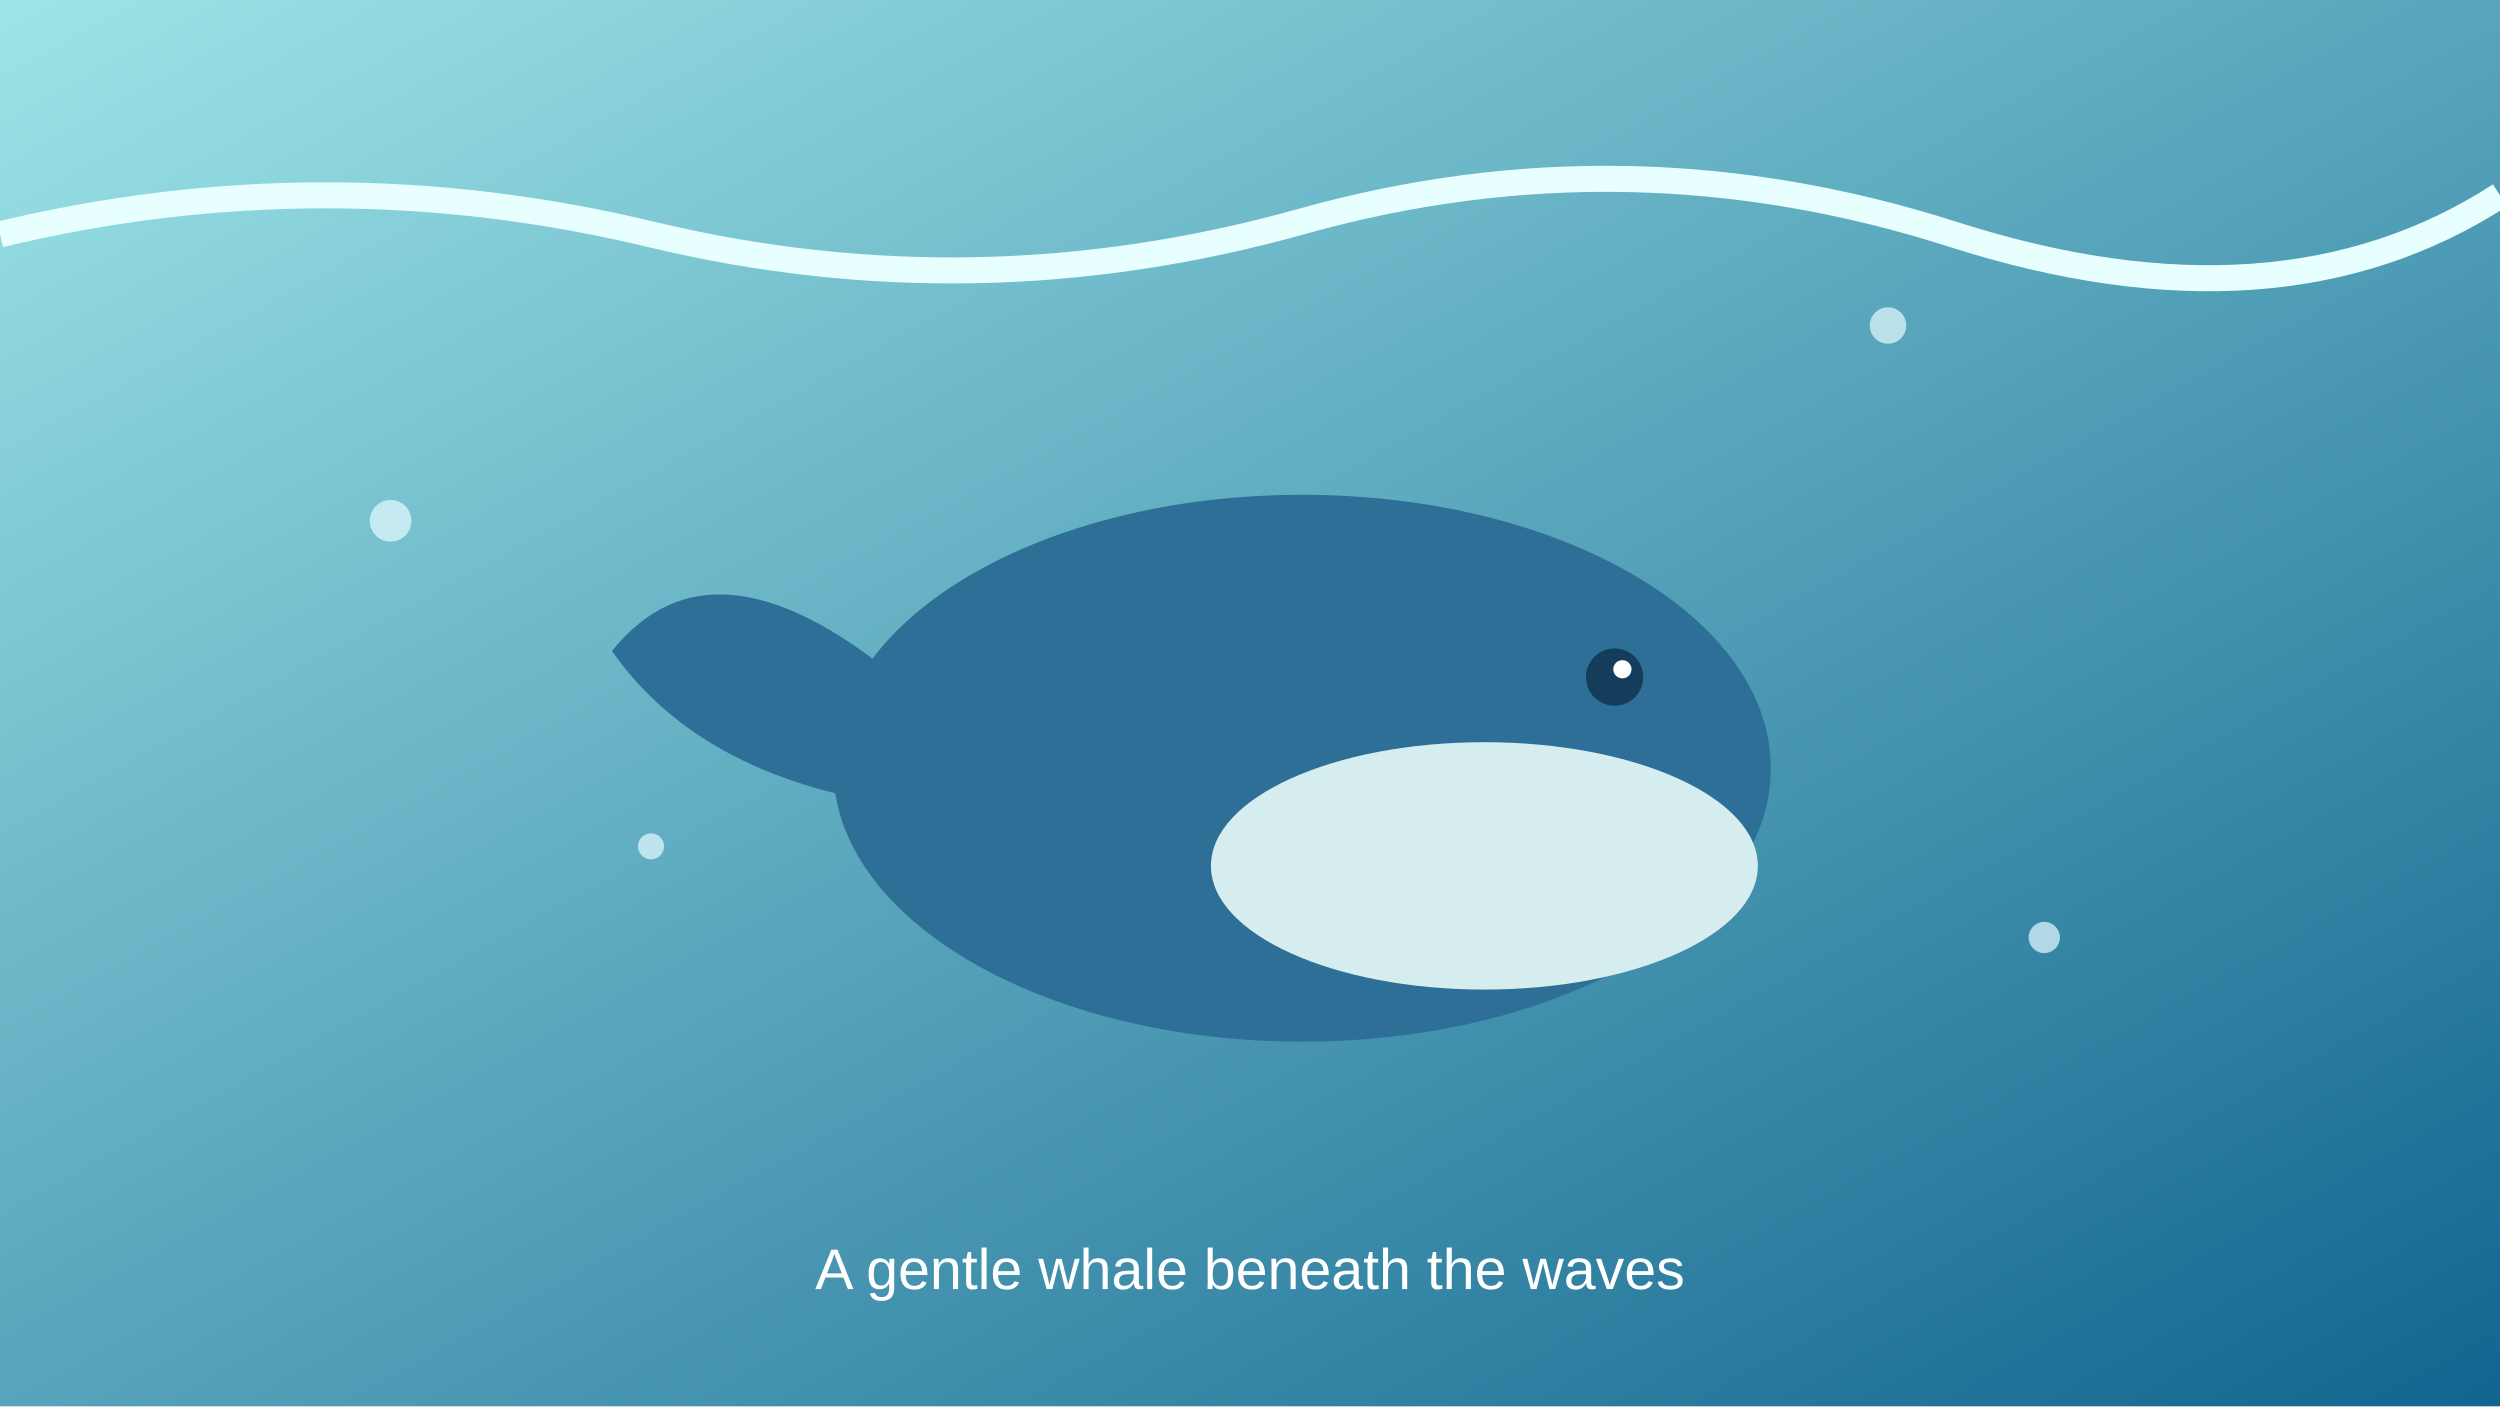
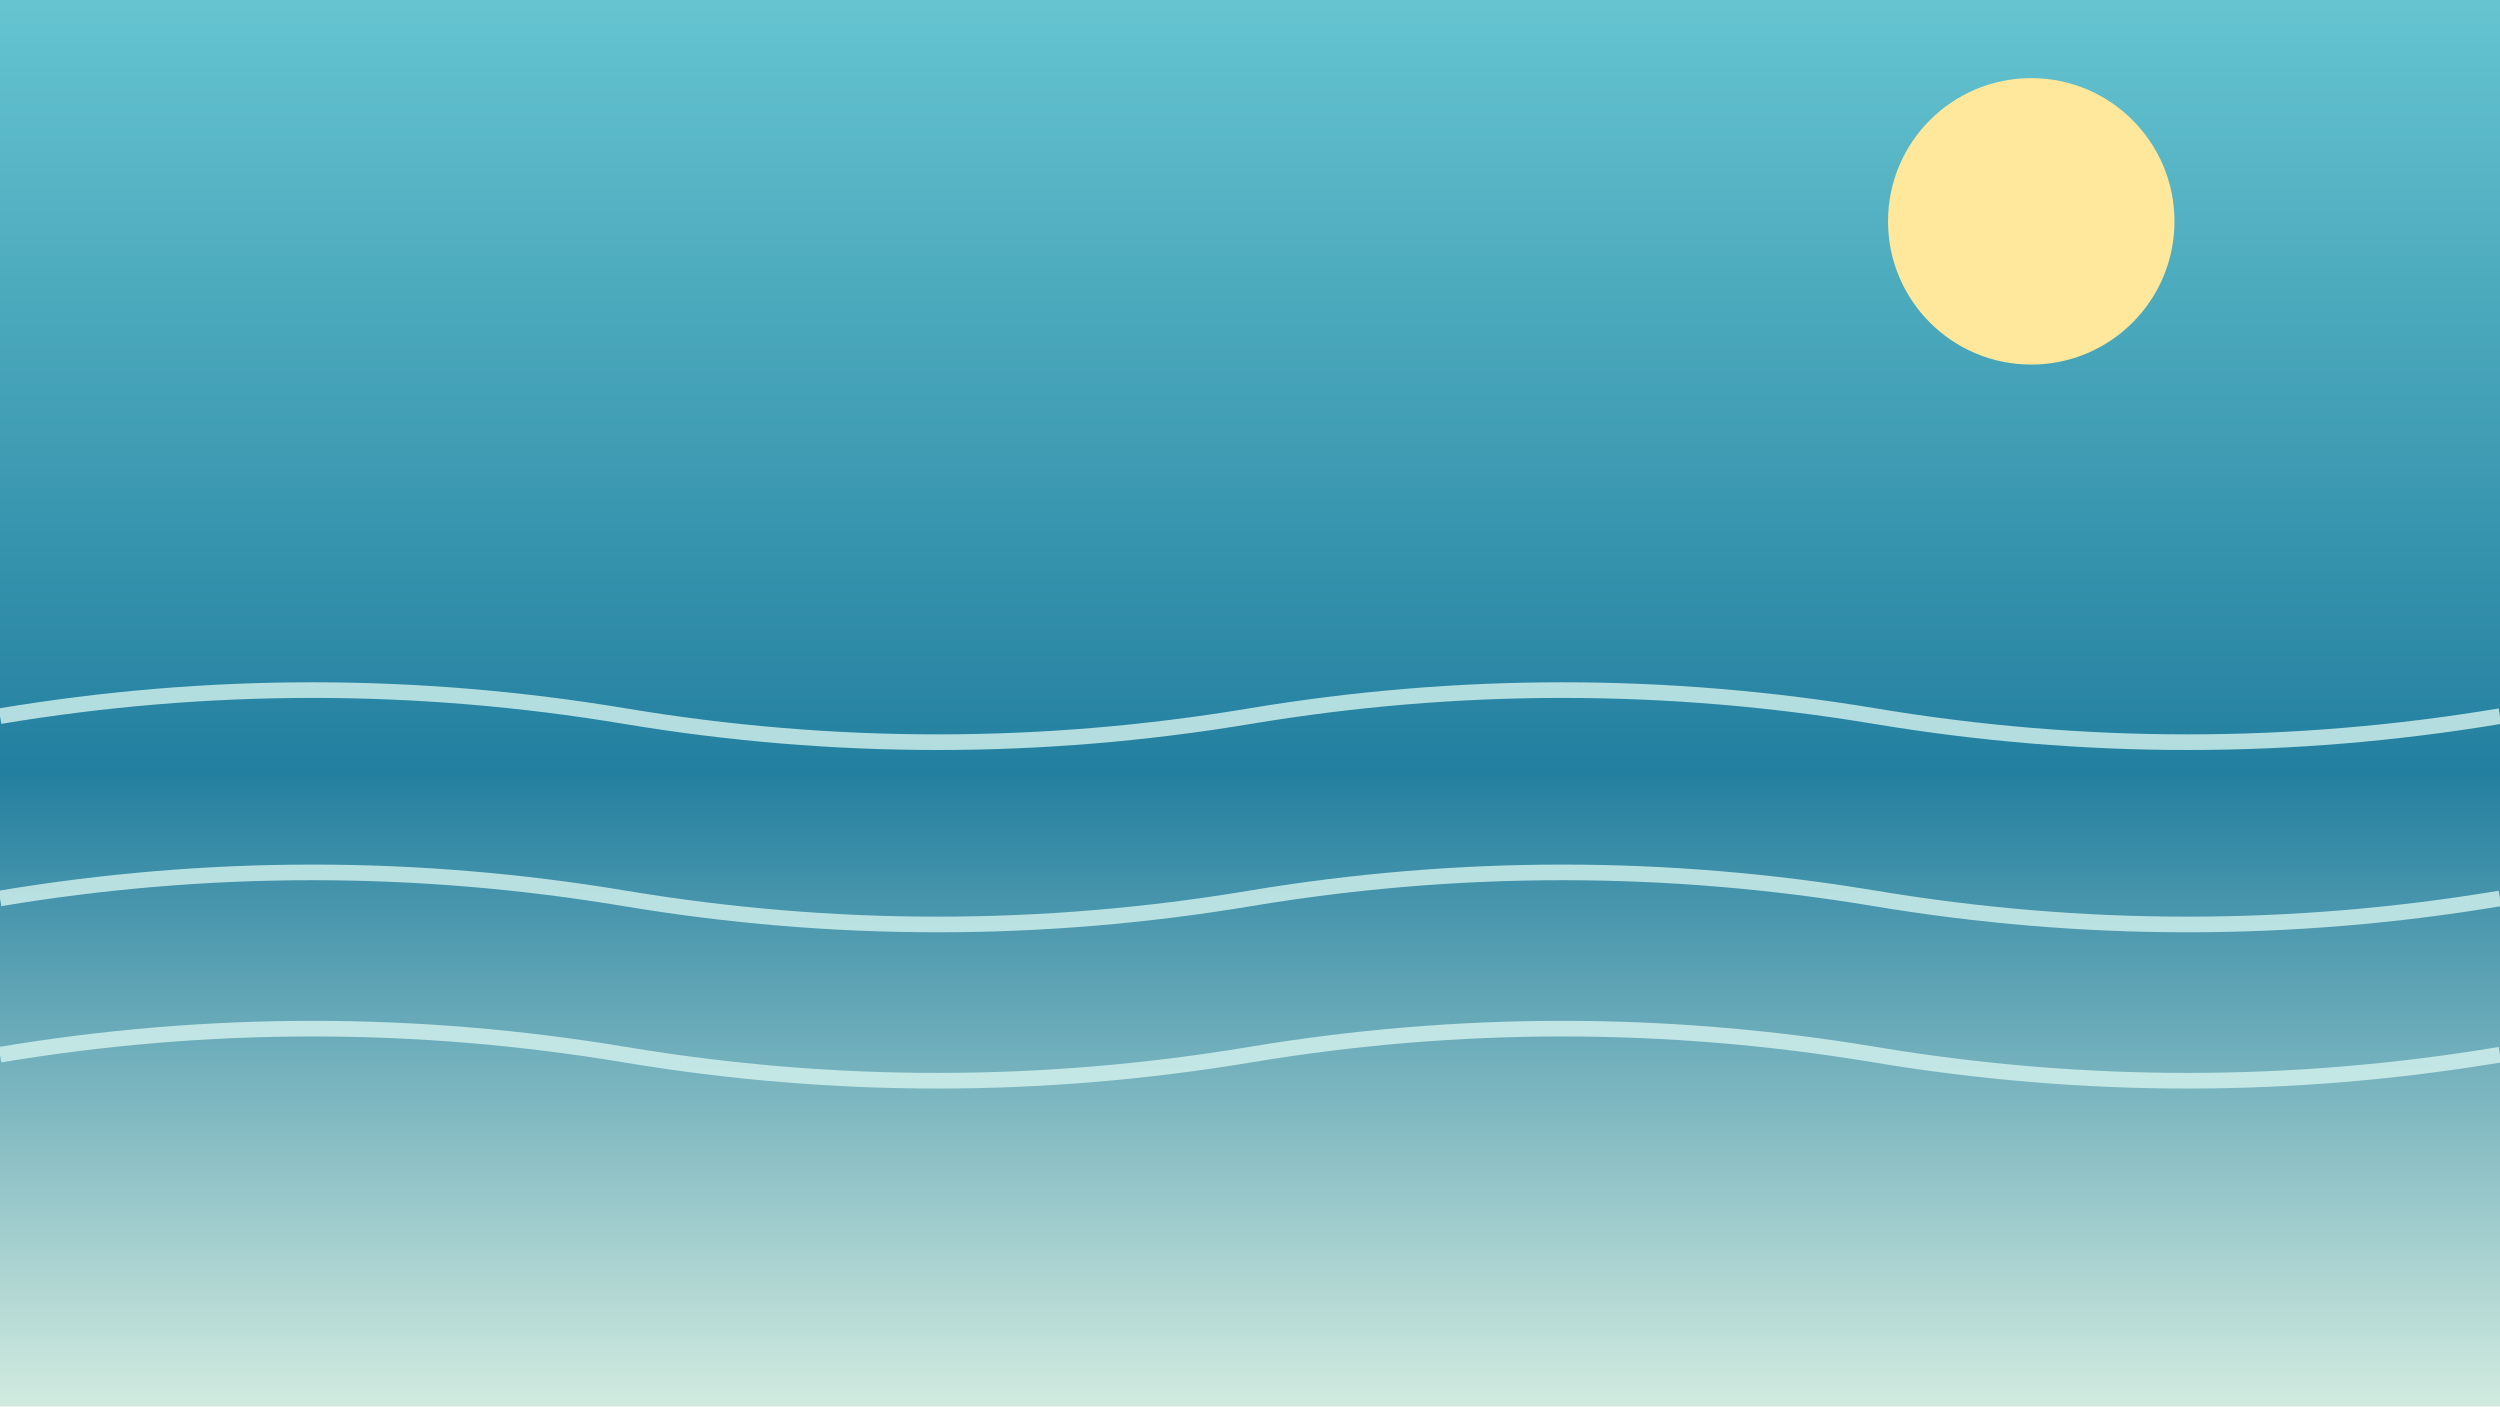
- <svg xmlns="http://www.w3.org/2000/svg" width="1920" height="1080">
+ <svg xmlns="http://www.w3.org/2000/svg" width="1920" height="1080" viewBox="0 0 1920 1080">
  <defs>
-     <linearGradient id="o" y2="1">
-       <stop stop-color="#9de4e7" />
-       <stop offset="1" stop-color="#12658f" />
+     <linearGradient id="sea" x2="0" y2="1">
+       <stop stop-color="#65c4d0" />
+       <stop offset=".55" stop-color="#237f9f" />
+       <stop offset="1" stop-color="#d0eadf" />
    </linearGradient>
  </defs>
-   <rect width="1920" height="1080" fill="url(#o)" />
-   <path d="M0 180 Q250 120 500 180 T1000 170 T1500 180 T1920 150" fill="none" stroke="#e7ffff" stroke-width="20" />
-   <g transform="translate(1000 520)">
-     <ellipse cx="0" cy="70" rx="360" ry="210" fill="#2d6f96" />
-     <ellipse cx="140" cy="145" rx="210" ry="95" fill="#d6edf0" />
-     <path d="M-300 10 Q-450 -120 -530 -20 Q-460 80 -300 100" fill="#2d6f96" />
-     <circle cx="240" cy="0" r="22" fill="#153c5a" />
-     <circle cx="246" cy="-6" r="7" fill="#ffffff" />
-   </g>
-   <g fill="#e6fbff" opacity=".7">
-     <circle cx="300" cy="400" r="16" />
-     <circle cx="500" cy="650" r="10" />
-     <circle cx="1450" cy="250" r="14" />
-     <circle cx="1570" cy="720" r="12" />
-   </g>
-   <text x="960" y="990" text-anchor="middle" font-family="Arial" font-size="44" fill="#ffffff">A gentle whale beneath the waves</text>
+   <rect width="1920" height="1080" fill="url(#sea)" />
+   <circle cx="1560" cy="170" r="110" fill="#ffe79b" />
+   <path d="M0 550 Q240 510 480 550 T960 550 T1440 550 T1920 550 M0 690 Q240 650 480 690 T960 690 T1440 690 T1920 690 M0 810 Q240 770 480 810 T960 810 T1440 810 T1920 810" fill="none" stroke="#d6f4ef" stroke-width="12" opacity=".8" />
</svg>
